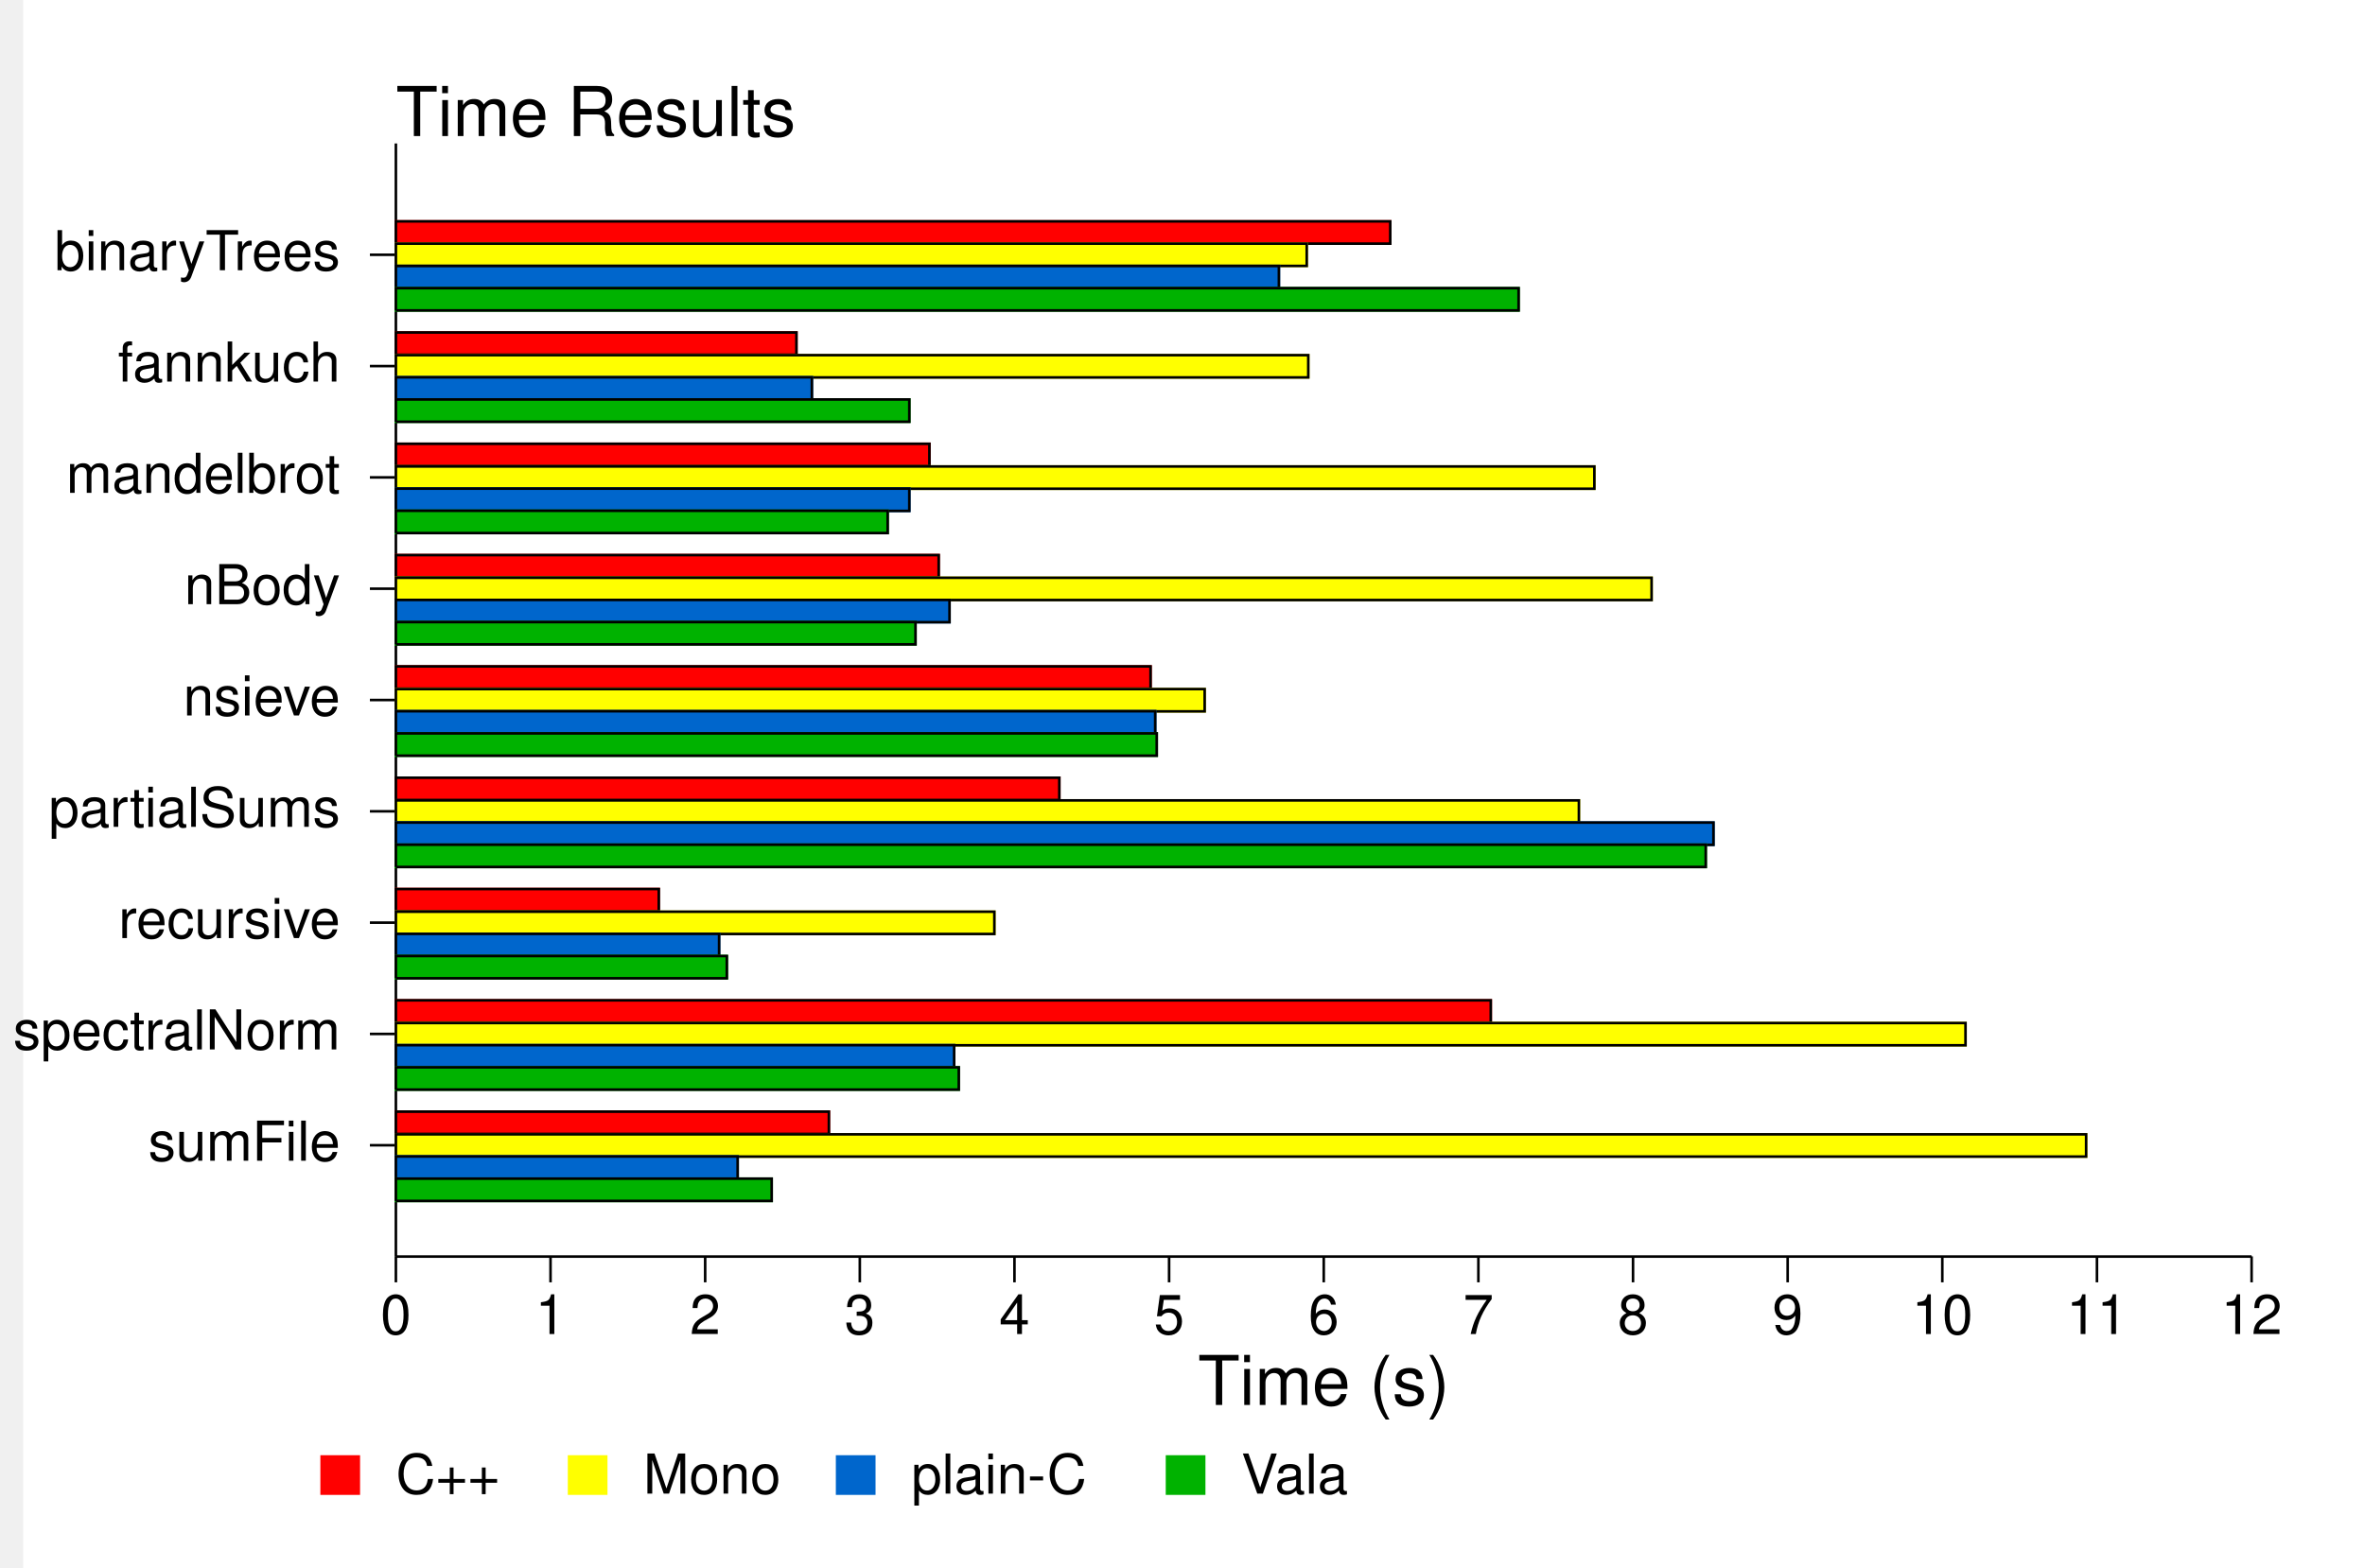
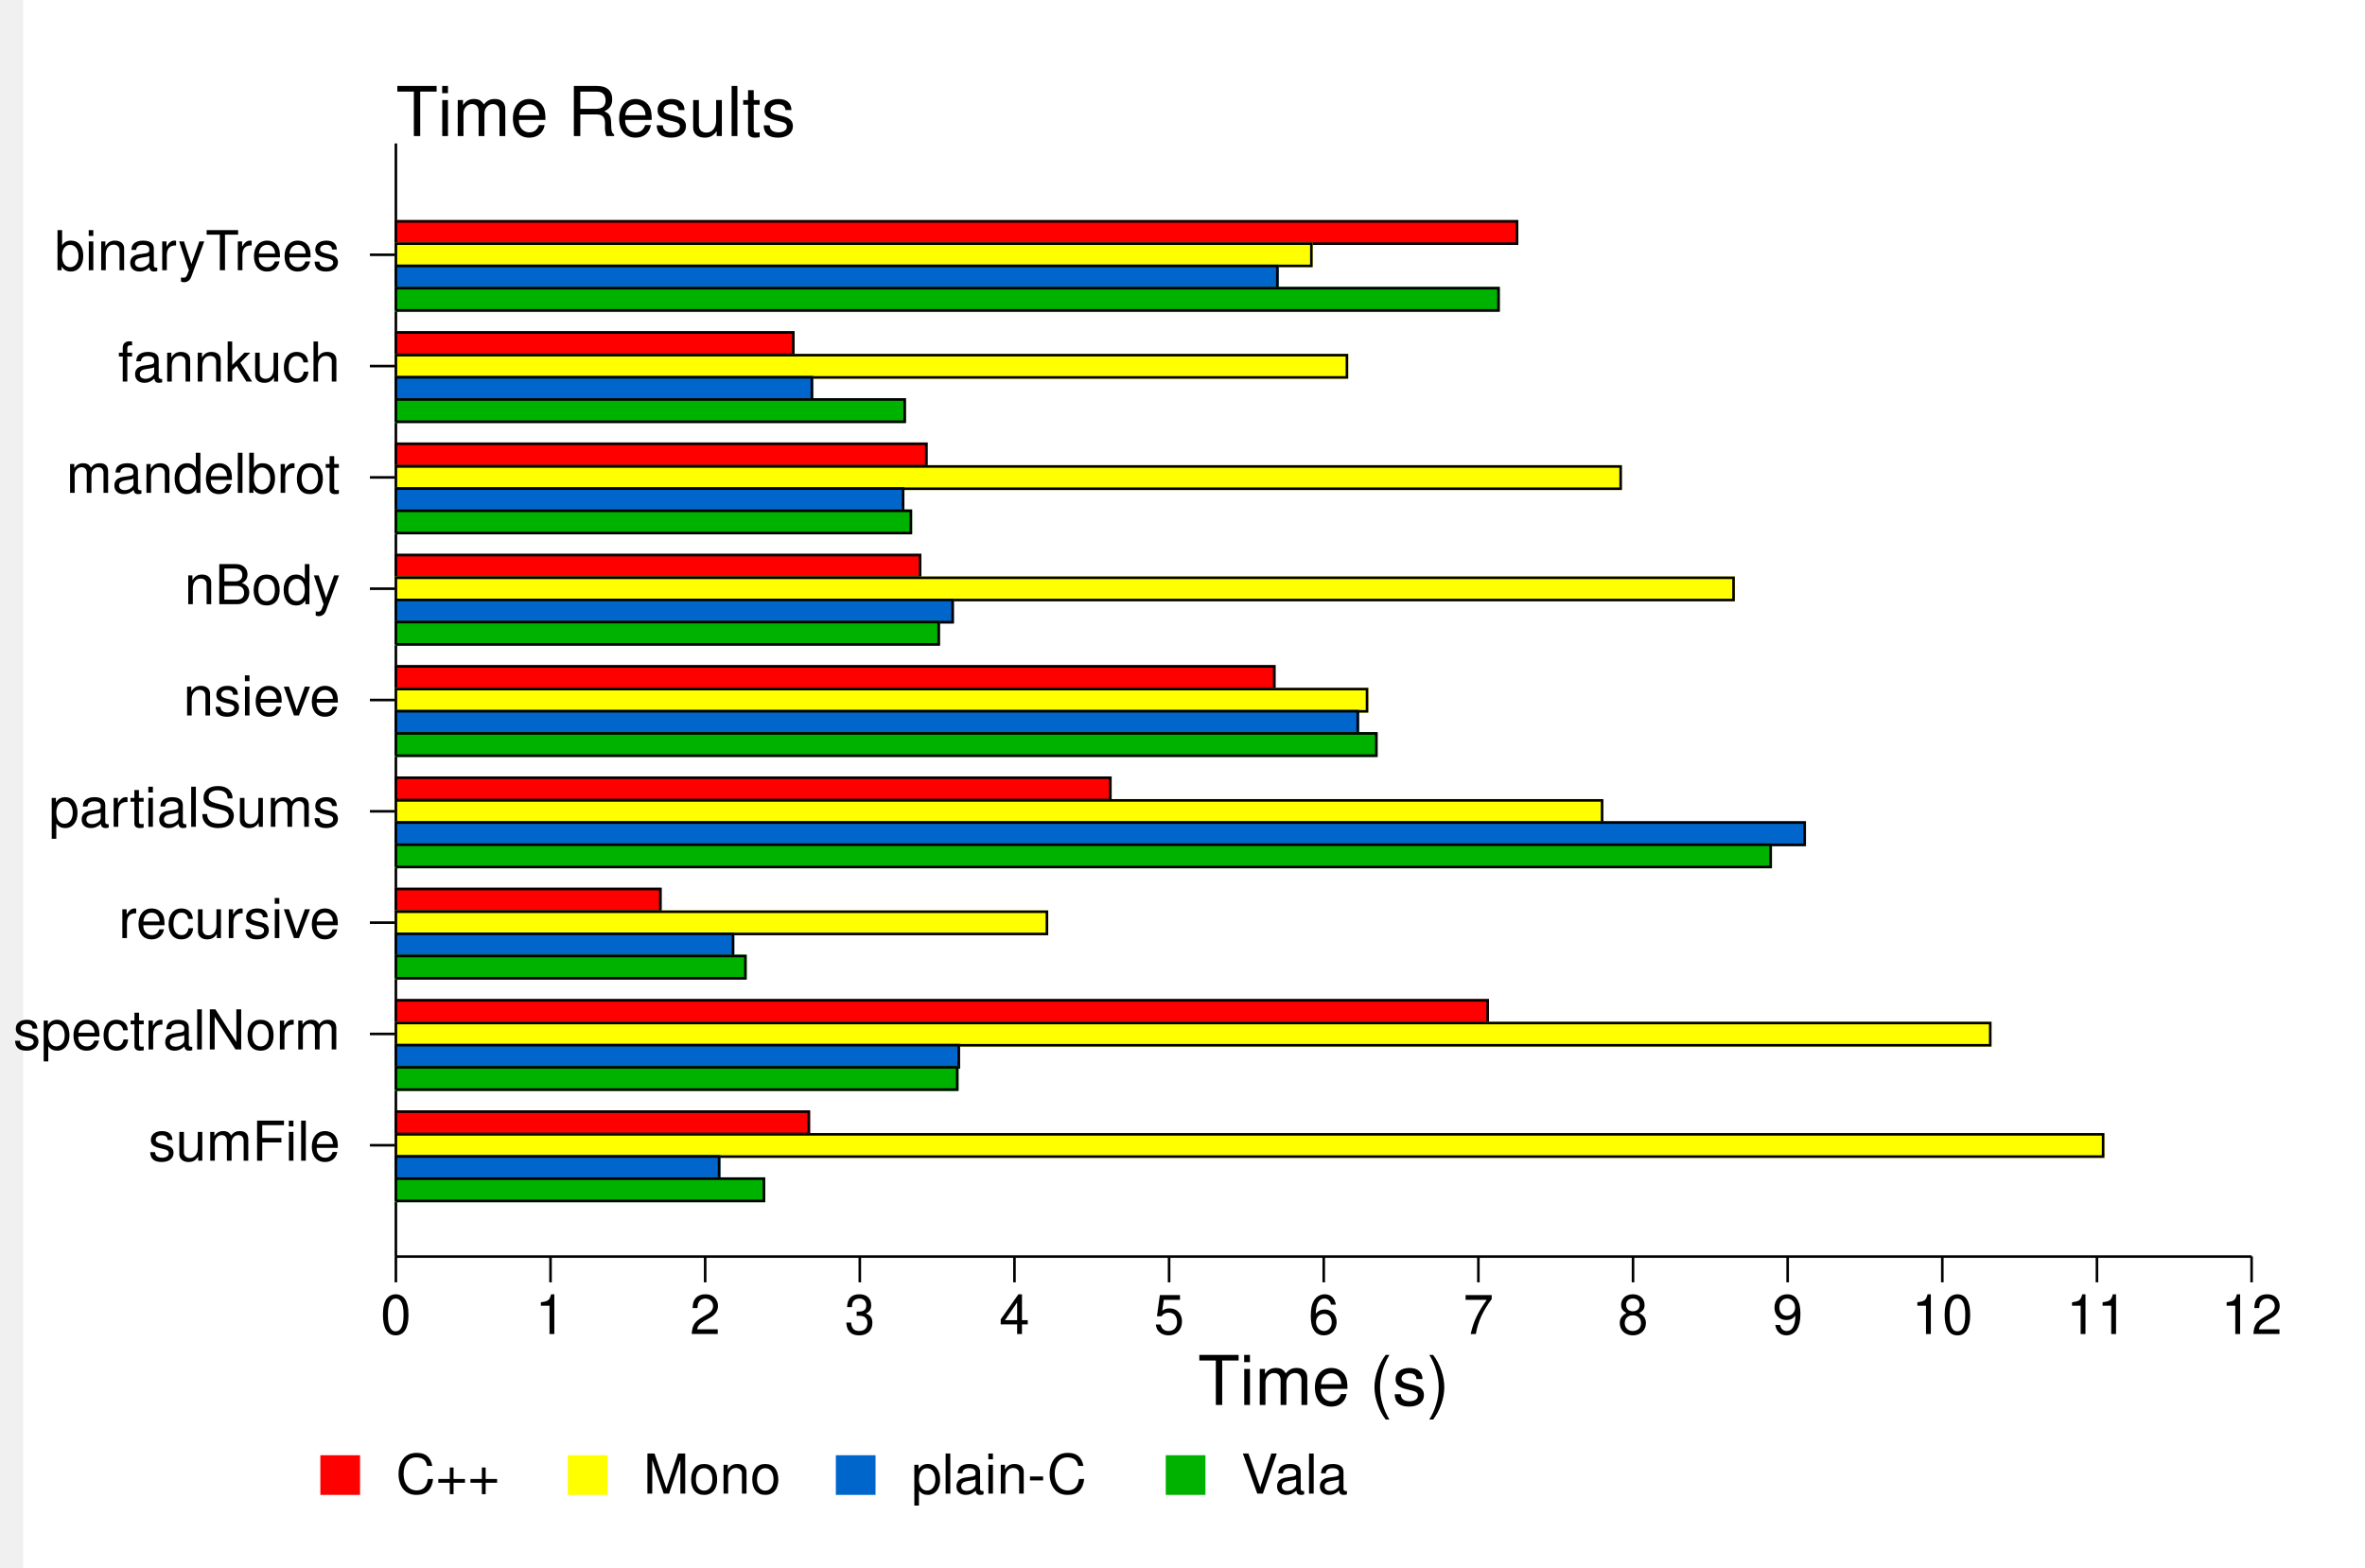
<svg xmlns="http://www.w3.org/2000/svg" viewBox="0 0 458.80 304.24">
  <g transform="translate(4.80 ,-44.16)">
    <g style="fill:#000000;stroke:#000000;font-family:Helvetica;">
      <g style="stroke-width:0.6;font-size:10pt;text-anchor:start;">
        <path d="M0 360l0 -360l504 0l0 360z" fill="#ffffff" stroke="#ffffff" />
        <text x="72.00" y="70.56" stroke="none">Time Results</text>
      </g>
      <g style="stroke-width:0.6;font-size:10pt;text-anchor:middle;">
        <text x="252.00" y="316.80" stroke="none">Time (s)</text>
      </g>
      <g style="stroke-width:0.6;font-size:8pt;text-anchor:middle;">
        <text x="72.00" y="303.04" stroke="none">0</text>
      </g>
      <g style="stroke-width:0.5;font-size:8pt;text-anchor:middle;">
        <path d="M72 293l0 -5.04" fill="none" />
        <text x="102.00" y="303.04" stroke="none">1</text>
        <path d="M102 293l0 -5.04" fill="none" />
        <text x="132.00" y="303.04" stroke="none">2</text>
        <path d="M132 293l0 -5.04" fill="none" />
        <text x="162.00" y="303.04" stroke="none">3</text>
        <path d="M162 293l0 -5.04" fill="none" />
        <text x="192.00" y="303.04" stroke="none">4</text>
        <path d="M192 293l0 -5.04" fill="none" />
        <text x="222.00" y="303.04" stroke="none">5</text>
        <path d="M222 293l0 -5.04" fill="none" />
        <text x="252.00" y="303.04" stroke="none">6</text>
        <path d="M252 293l0 -5.04" fill="none" />
        <text x="282.00" y="303.04" stroke="none">7</text>
        <path d="M282 293l0 -5.04" fill="none" />
        <text x="312.00" y="303.04" stroke="none">8</text>
        <path d="M312 293l0 -5.04" fill="none" />
        <text x="342.00" y="303.04" stroke="none">9</text>
        <path d="M342 293l0 -5.04" fill="none" />
        <text x="372.00" y="303.04" stroke="none">10</text>
        <path d="M372 293l0 -5.04" fill="none" />
        <text x="402.00" y="303.04" stroke="none">11</text>
        <path d="M402 293l0 -5.04" fill="none" />
        <text x="432.00" y="303.04" stroke="none">12</text>
        <path d="M432 293l0 -5.04" fill="none" />
        <path d="M72 288l360 0" fill="none" />
      </g>
      <g style="stroke-width:0.5;font-size:8pt;text-anchor:end;">
        <text x="61.20" y="96.60" stroke="none">binaryTrees</text>
        <path d="M66.96 93.6l5.04 0" fill="none" />
        <text x="61.20" y="118.20" stroke="none">fannkuch</text>
        <path d="M66.96 115.2l5.04 0" fill="none" />
        <text x="61.20" y="139.80" stroke="none">mandelbrot</text>
        <path d="M66.96 136.8l5.04 0" fill="none" />
        <text x="61.20" y="161.40" stroke="none">nBody</text>
        <path d="M66.96 158.4l5.04 0" fill="none" />
        <text x="61.20" y="183.00" stroke="none">nsieve</text>
        <path d="M66.96 180l5.04 0" fill="none" />
        <text x="61.20" y="204.60" stroke="none">partialSums</text>
        <path d="M66.96 201.6l5.04 0" fill="none" />
        <text x="61.20" y="226.20" stroke="none">recursive</text>
        <path d="M66.96 223.2l5.04 0" fill="none" />
        <text x="61.20" y="247.80" stroke="none">spectralNorm</text>
        <path d="M66.96 244.8l5.04 0" fill="none" />
        <text x="61.20" y="269.40" stroke="none">sumFile</text>
        <path d="M66.96 266.4l5.04 0" fill="none" />
        <path d="M72 288l0 -216" fill="none" />
-         <path d="M72 91.44l192.9 0l0 -4.32l-192.9 0z" fill="#ff0000" stroke="#ff0000" />
-         <path d="M72 91.44l192.9 0l0 -4.32l-192.9 0l0 4.32" fill="none" />
-         <path d="M72 113l77.7 0l0 -4.32l-77.7 0z" fill="#ff0000" stroke="#ff0000" />
-         <path d="M72 113l77.7 0l0 -4.32l-77.7 0l0 4.32" fill="none" />
-         <path d="M72 134.6l103.5 0l0 -4.32l-103.5 0z" fill="#ff0000" stroke="#ff0000" />
-         <path d="M72 134.6l103.5 0l0 -4.32l-103.5 0l0 4.32" fill="none" />
-         <path d="M72 156.2l105.3 0l0 -4.32l-105.3 0z" fill="#ff0000" stroke="#ff0000" />
-         <path d="M72 156.2l105.3 0l0 -4.32l-105.3 0l0 4.32" fill="none" />
-         <path d="M72 177.8l146.4 0l0 -4.32l-146.4 0z" fill="#ff0000" stroke="#ff0000" />
-         <path d="M72 177.8l146.4 0l0 -4.32l-146.4 0l0 4.32" fill="none" />
-         <path d="M72 199.4l128.7 0l0 -4.32l-128.7 0z" fill="#ff0000" stroke="#ff0000" />
-         <path d="M72 199.4l128.7 0l0 -4.32l-128.7 0l0 4.32" fill="none" />
-         <path d="M72 221l51 0l0 -4.32l-51 0z" fill="#ff0000" stroke="#ff0000" />
-         <path d="M72 221l51 0l0 -4.32l-51 0l0 4.32" fill="none" />
-         <path d="M72 242.6l212.4 0l0 -4.32l-212.4 0z" fill="#ff0000" stroke="#ff0000" />
-         <path d="M72 242.6l212.4 0l0 -4.32l-212.4 0l0 4.32" fill="none" />
-         <path d="M72 264.2l84 0l0 -4.32l-84 0z" fill="#ff0000" stroke="#ff0000" />
-         <path d="M72 264.2l84 0l0 -4.32l-84 0l0 4.32" fill="none" />
-         <path d="M72 95.76l176.7 0l0 -4.32l-176.7 0z" fill="#ffff00" stroke="#ffff00" />
-         <path d="M72 95.76l176.7 0l0 -4.32l-176.7 0l0 4.32" fill="none" />
-         <path d="M72 117.4l177 0l0 -4.32l-177 0z" fill="#ffff00" stroke="#ffff00" />
-         <path d="M72 117.4l177 0l0 -4.32l-177 0l0 4.32" fill="none" />
-         <path d="M72 139l232.5 0l0 -4.32l-232.5 0z" fill="#ffff00" stroke="#ffff00" />
-         <path d="M72 139l232.5 0l0 -4.32l-232.5 0l0 4.32" fill="none" />
-         <path d="M72 160.6l243.6 0l0 -4.32l-243.6 0z" fill="#ffff00" stroke="#ffff00" />
-         <path d="M72 160.6l243.6 0l0 -4.32l-243.6 0l0 4.32" fill="none" />
-         <path d="M72 182.2l156.9 0l0 -4.32l-156.9 0z" fill="#ffff00" stroke="#ffff00" />
-         <path d="M72 182.2l156.9 0l0 -4.32l-156.9 0l0 4.32" fill="none" />
-         <path d="M72 203.8l229.5 0l0 -4.32l-229.5 0z" fill="#ffff00" stroke="#ffff00" />
-         <path d="M72 203.8l229.5 0l0 -4.32l-229.5 0l0 4.32" fill="none" />
-         <path d="M72 225.4l116.1 0l0 -4.32l-116.1 0z" fill="#ffff00" stroke="#ffff00" />
-         <path d="M72 225.4l116.1 0l0 -4.32l-116.1 0l0 4.32" fill="none" />
-         <path d="M72 247l304.5 0l0 -4.32l-304.5 0z" fill="#ffff00" stroke="#ffff00" />
-         <path d="M72 247l304.5 0l0 -4.32l-304.5 0l0 4.32" fill="none" />
-         <path d="M72 268.6l327.9 0l0 -4.32l-327.9 0z" fill="#ffff00" stroke="#ffff00" />
-         <path d="M72 268.6l327.9 0l0 -4.32l-327.9 0l0 4.32" fill="none" />
-         <path d="M72 100.1l171.3 0l0 -4.32l-171.3 0z" fill="#0066cc" stroke="#0066cc" />
-         <path d="M72 100.1l171.3 0l0 -4.32l-171.3 0l0 4.32" fill="none" />
+         <path d="M72 91.44l217.5 0l0 -4.32l-217.5 0z" fill="#ff0000" stroke="#ff0000" />
+         <path d="M72 91.44l217.5 0l0 -4.32l-217.5 0l0 4.32" fill="none" />
+         <path d="M72 113l77.1 0l0 -4.32l-77.1 0z" fill="#ff0000" stroke="#ff0000" />
+         <path d="M72 113l77.1 0l0 -4.32l-77.1 0l0 4.32" fill="none" />
+         <path d="M72 134.6l102.9 0l0 -4.32l-102.9 0z" fill="#ff0000" stroke="#ff0000" />
+         <path d="M72 134.6l102.9 0l0 -4.32l-102.9 0l0 4.32" fill="none" />
+         <path d="M72 156.2l101.7 0l0 -4.32l-101.7 0z" fill="#ff0000" stroke="#ff0000" />
+         <path d="M72 156.2l101.7 0l0 -4.32l-101.7 0l0 4.32" fill="none" />
+         <path d="M72 177.8l170.4 0l0 -4.32l-170.4 0z" fill="#ff0000" stroke="#ff0000" />
+         <path d="M72 177.8l170.4 0l0 -4.32l-170.4 0l0 4.32" fill="none" />
+         <path d="M72 199.4l138.6 0l0 -4.32l-138.6 0z" fill="#ff0000" stroke="#ff0000" />
+         <path d="M72 199.4l138.6 0l0 -4.32l-138.6 0l0 4.32" fill="none" />
+         <path d="M72 221l51.3 0l0 -4.32l-51.3 0z" fill="#ff0000" stroke="#ff0000" />
+         <path d="M72 221l51.3 0l0 -4.32l-51.3 0l0 4.32" fill="none" />
+         <path d="M72 242.6l211.8 0l0 -4.32l-211.8 0z" fill="#ff0000" stroke="#ff0000" />
+         <path d="M72 242.6l211.8 0l0 -4.32l-211.8 0l0 4.32" fill="none" />
+         <path d="M72 264.2l80.1 0l0 -4.32l-80.1 0z" fill="#ff0000" stroke="#ff0000" />
+         <path d="M72 264.2l80.1 0l0 -4.32l-80.1 0l0 4.32" fill="none" />
+         <path d="M72 95.76l177.6 0l0 -4.32l-177.6 0z" fill="#ffff00" stroke="#ffff00" />
+         <path d="M72 95.76l177.6 0l0 -4.32l-177.6 0l0 4.32" fill="none" />
+         <path d="M72 117.4l184.5 0l0 -4.32l-184.5 0z" fill="#ffff00" stroke="#ffff00" />
+         <path d="M72 117.4l184.5 0l0 -4.32l-184.5 0l0 4.32" fill="none" />
+         <path d="M72 139l237.6 0l0 -4.32l-237.6 0z" fill="#ffff00" stroke="#ffff00" />
+         <path d="M72 139l237.6 0l0 -4.32l-237.6 0l0 4.32" fill="none" />
+         <path d="M72 160.6l259.5 0l0 -4.32l-259.5 0z" fill="#ffff00" stroke="#ffff00" />
+         <path d="M72 160.6l259.5 0l0 -4.32l-259.5 0l0 4.32" fill="none" />
+         <path d="M72 182.2l188.4 0l0 -4.32l-188.4 0z" fill="#ffff00" stroke="#ffff00" />
+         <path d="M72 182.2l188.4 0l0 -4.32l-188.4 0l0 4.32" fill="none" />
+         <path d="M72 203.8l234 0l0 -4.32l-234 0z" fill="#ffff00" stroke="#ffff00" />
+         <path d="M72 203.8l234 0l0 -4.32l-234 0l0 4.32" fill="none" />
+         <path d="M72 225.4l126.3 0l0 -4.32l-126.3 0z" fill="#ffff00" stroke="#ffff00" />
+         <path d="M72 225.4l126.3 0l0 -4.32l-126.3 0l0 4.32" fill="none" />
+         <path d="M72 247l309.3 0l0 -4.32l-309.3 0z" fill="#ffff00" stroke="#ffff00" />
+         <path d="M72 247l309.3 0l0 -4.32l-309.3 0l0 4.32" fill="none" />
+         <path d="M72 268.6l331.2 0l0 -4.32l-331.2 0z" fill="#ffff00" stroke="#ffff00" />
+         <path d="M72 268.6l331.2 0l0 -4.32l-331.2 0l0 4.32" fill="none" />
+         <path d="M72 100.1l171 0l0 -4.32l-171 0z" fill="#0066cc" stroke="#0066cc" />
+         <path d="M72 100.1l171 0l0 -4.32l-171 0l0 4.32" fill="none" />
        <path d="M72 121.7l80.7 0l0 -4.32l-80.7 0z" fill="#0066cc" stroke="#0066cc" />
        <path d="M72 121.7l80.7 0l0 -4.32l-80.7 0l0 4.32" fill="none" />
-         <path d="M72 143.3l99.6 0l0 -4.32l-99.6 0z" fill="#0066cc" stroke="#0066cc" />
-         <path d="M72 143.3l99.6 0l0 -4.32l-99.6 0l0 4.32" fill="none" />
-         <path d="M72 164.9l107.4 0l0 -4.32l-107.4 0z" fill="#0066cc" stroke="#0066cc" />
-         <path d="M72 164.9l107.4 0l0 -4.32l-107.4 0l0 4.32" fill="none" />
-         <path d="M72 186.5l147.3 0l0 -4.32l-147.3 0z" fill="#0066cc" stroke="#0066cc" />
-         <path d="M72 186.5l147.3 0l0 -4.32l-147.3 0l0 4.32" fill="none" />
-         <path d="M72 208.1l255.6 0l0 -4.32l-255.6 0z" fill="#0066cc" stroke="#0066cc" />
-         <path d="M72 208.1l255.6 0l0 -4.32l-255.6 0l0 4.32" fill="none" />
-         <path d="M72 229.7l62.7 0l0 -4.32l-62.7 0z" fill="#0066cc" stroke="#0066cc" />
-         <path d="M72 229.7l62.7 0l0 -4.32l-62.7 0l0 4.32" fill="none" />
-         <path d="M72 251.3l108.3 0l0 -4.32l-108.3 0z" fill="#0066cc" stroke="#0066cc" />
-         <path d="M72 251.3l108.3 0l0 -4.32l-108.3 0l0 4.32" fill="none" />
-         <path d="M72 272.9l66.3 0l0 -4.32l-66.3 0z" fill="#0066cc" stroke="#0066cc" />
-         <path d="M72 272.9l66.3 0l0 -4.32l-66.3 0l0 4.32" fill="none" />
-         <path d="M72 104.4l217.8 0l0 -4.32l-217.8 0z" fill="#00b200" stroke="#00b200" />
-         <path d="M72 104.4l217.8 0l0 -4.32l-217.8 0l0 4.32" fill="none" />
-         <path d="M72 126l99.6 0l0 -4.32l-99.6 0z" fill="#00b200" stroke="#00b200" />
-         <path d="M72 126l99.6 0l0 -4.32l-99.6 0l0 4.32" fill="none" />
-         <path d="M72 147.6l95.4 0l0 -4.32l-95.4 0z" fill="#00b200" stroke="#00b200" />
-         <path d="M72 147.6l95.4 0l0 -4.32l-95.4 0l0 4.32" fill="none" />
-         <path d="M72 169.2l100.8 0l0 -4.32l-100.8 0z" fill="#00b200" stroke="#00b200" />
-         <path d="M72 169.2l100.8 0l0 -4.32l-100.8 0l0 4.32" fill="none" />
-         <path d="M72 190.8l147.6 0l0 -4.32l-147.6 0z" fill="#00b200" stroke="#00b200" />
-         <path d="M72 190.8l147.6 0l0 -4.32l-147.6 0l0 4.32" fill="none" />
-         <path d="M72 212.4l254.1 0l0 -4.32l-254.1 0z" fill="#00b200" stroke="#00b200" />
-         <path d="M72 212.4l254.1 0l0 -4.32l-254.1 0l0 4.32" fill="none" />
-         <path d="M72 234l64.2 0l0 -4.32l-64.2 0z" fill="#00b200" stroke="#00b200" />
-         <path d="M72 234l64.2 0l0 -4.32l-64.2 0l0 4.32" fill="none" />
-         <path d="M72 255.6l109.2 0l0 -4.32l-109.2 0z" fill="#00b200" stroke="#00b200" />
-         <path d="M72 255.6l109.2 0l0 -4.32l-109.2 0l0 4.32" fill="none" />
-         <path d="M72 277.2l72.9 0l0 -4.32l-72.9 0z" fill="#00b200" stroke="#00b200" />
-         <path d="M72 277.2l72.9 0l0 -4.32l-72.9 0l0 4.32" fill="none" />
+         <path d="M72 143.3l98.4 0l0 -4.32l-98.4 0z" fill="#0066cc" stroke="#0066cc" />
+         <path d="M72 143.3l98.4 0l0 -4.32l-98.4 0l0 4.32" fill="none" />
+         <path d="M72 164.9l108 0l0 -4.32l-108 0z" fill="#0066cc" stroke="#0066cc" />
+         <path d="M72 164.9l108 0l0 -4.32l-108 0l0 4.32" fill="none" />
+         <path d="M72 186.5l186.6 0l0 -4.32l-186.6 0z" fill="#0066cc" stroke="#0066cc" />
+         <path d="M72 186.5l186.6 0l0 -4.32l-186.6 0l0 4.32" fill="none" />
+         <path d="M72 208.1l273.3 0l0 -4.32l-273.3 0z" fill="#0066cc" stroke="#0066cc" />
+         <path d="M72 208.1l273.3 0l0 -4.32l-273.3 0l0 4.32" fill="none" />
+         <path d="M72 229.7l65.4 0l0 -4.32l-65.4 0z" fill="#0066cc" stroke="#0066cc" />
+         <path d="M72 229.7l65.4 0l0 -4.32l-65.4 0l0 4.32" fill="none" />
+         <path d="M72 251.3l109.2 0l0 -4.32l-109.2 0z" fill="#0066cc" stroke="#0066cc" />
+         <path d="M72 251.3l109.2 0l0 -4.32l-109.2 0l0 4.32" fill="none" />
+         <path d="M72 272.9l62.7 0l0 -4.32l-62.7 0z" fill="#0066cc" stroke="#0066cc" />
+         <path d="M72 272.9l62.7 0l0 -4.32l-62.7 0l0 4.32" fill="none" />
+         <path d="M72 104.4l213.9 0l0 -4.32l-213.9 0z" fill="#00b200" stroke="#00b200" />
+         <path d="M72 104.4l213.9 0l0 -4.32l-213.9 0l0 4.32" fill="none" />
+         <path d="M72 126l98.7 0l0 -4.32l-98.7 0z" fill="#00b200" stroke="#00b200" />
+         <path d="M72 126l98.7 0l0 -4.32l-98.7 0l0 4.32" fill="none" />
+         <path d="M72 147.6l99.9 0l0 -4.32l-99.9 0z" fill="#00b200" stroke="#00b200" />
+         <path d="M72 147.6l99.9 0l0 -4.32l-99.9 0l0 4.32" fill="none" />
+         <path d="M72 169.2l105.3 0l0 -4.32l-105.3 0z" fill="#00b200" stroke="#00b200" />
+         <path d="M72 169.2l105.3 0l0 -4.32l-105.3 0l0 4.32" fill="none" />
+         <path d="M72 190.8l190.2 0l0 -4.32l-190.2 0z" fill="#00b200" stroke="#00b200" />
+         <path d="M72 190.8l190.2 0l0 -4.32l-190.2 0l0 4.32" fill="none" />
+         <path d="M72 212.4l266.7 0l0 -4.32l-266.7 0z" fill="#00b200" stroke="#00b200" />
+         <path d="M72 212.4l266.7 0l0 -4.32l-266.7 0l0 4.32" fill="none" />
+         <path d="M72 234l67.8 0l0 -4.32l-67.8 0z" fill="#00b200" stroke="#00b200" />
+         <path d="M72 234l67.8 0l0 -4.32l-67.8 0l0 4.32" fill="none" />
+         <path d="M72 255.6l108.9 0l0 -4.32l-108.9 0z" fill="#00b200" stroke="#00b200" />
+         <path d="M72 255.6l108.9 0l0 -4.32l-108.9 0l0 4.32" fill="none" />
+         <path d="M72 277.2l71.4 0l0 -4.32l-71.4 0z" fill="#00b200" stroke="#00b200" />
+         <path d="M72 277.2l71.4 0l0 -4.32l-71.4 0l0 4.32" fill="none" />
        <path d="M57.6 334l0 -7.2l7.2 0l0 7.2z" fill="#ff0000" stroke="#ff0000" />
      </g>
      <g style="stroke-width:0.5;font-size:8pt;text-anchor:start;">
        <text x="72.00" y="334.00" stroke="none">C++</text>
        <path d="M105.6 334l0 -7.2l7.2 0l0 7.2z" fill="#ffff00" stroke="#ffff00" />
        <text x="120.00" y="334.00" stroke="none">Mono</text>
        <path d="M157.6 334l0 -7.2l7.2 0l0 7.2z" fill="#0066cc" stroke="#0066cc" />
        <text x="172.00" y="334.00" stroke="none">plain-C</text>
        <path d="M221.6 334l0 -7.2l7.2 0l0 7.2z" fill="#00b200" stroke="#00b200" />
        <text x="236.00" y="334.00" stroke="none">Vala</text>
      </g>
    </g>
  </g>
</svg>
